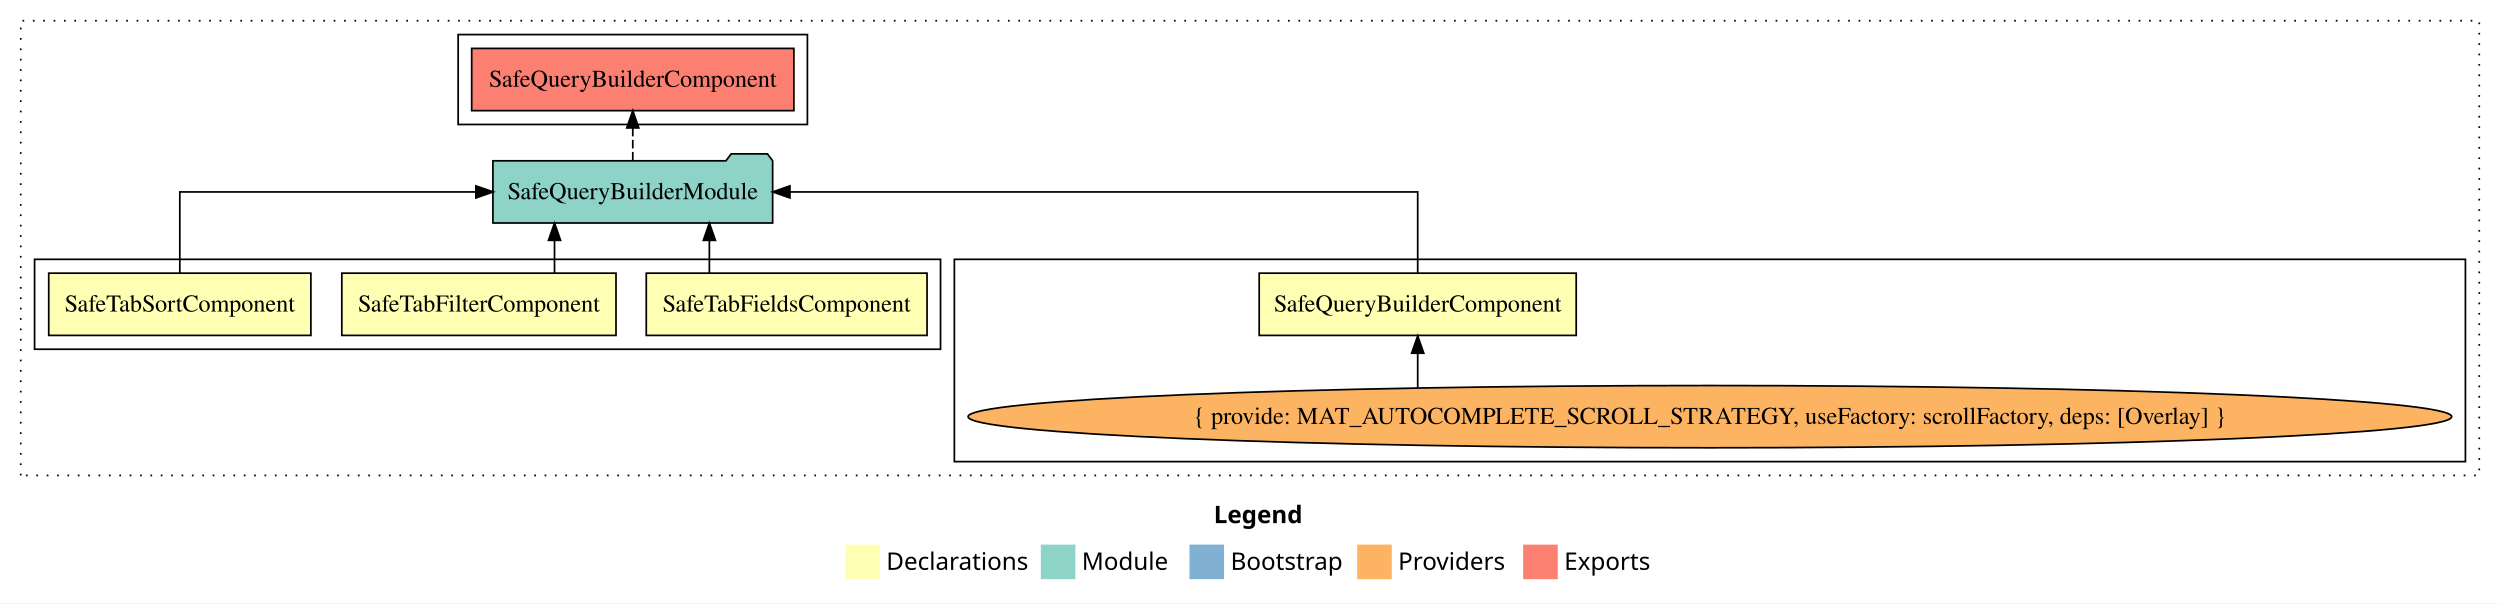
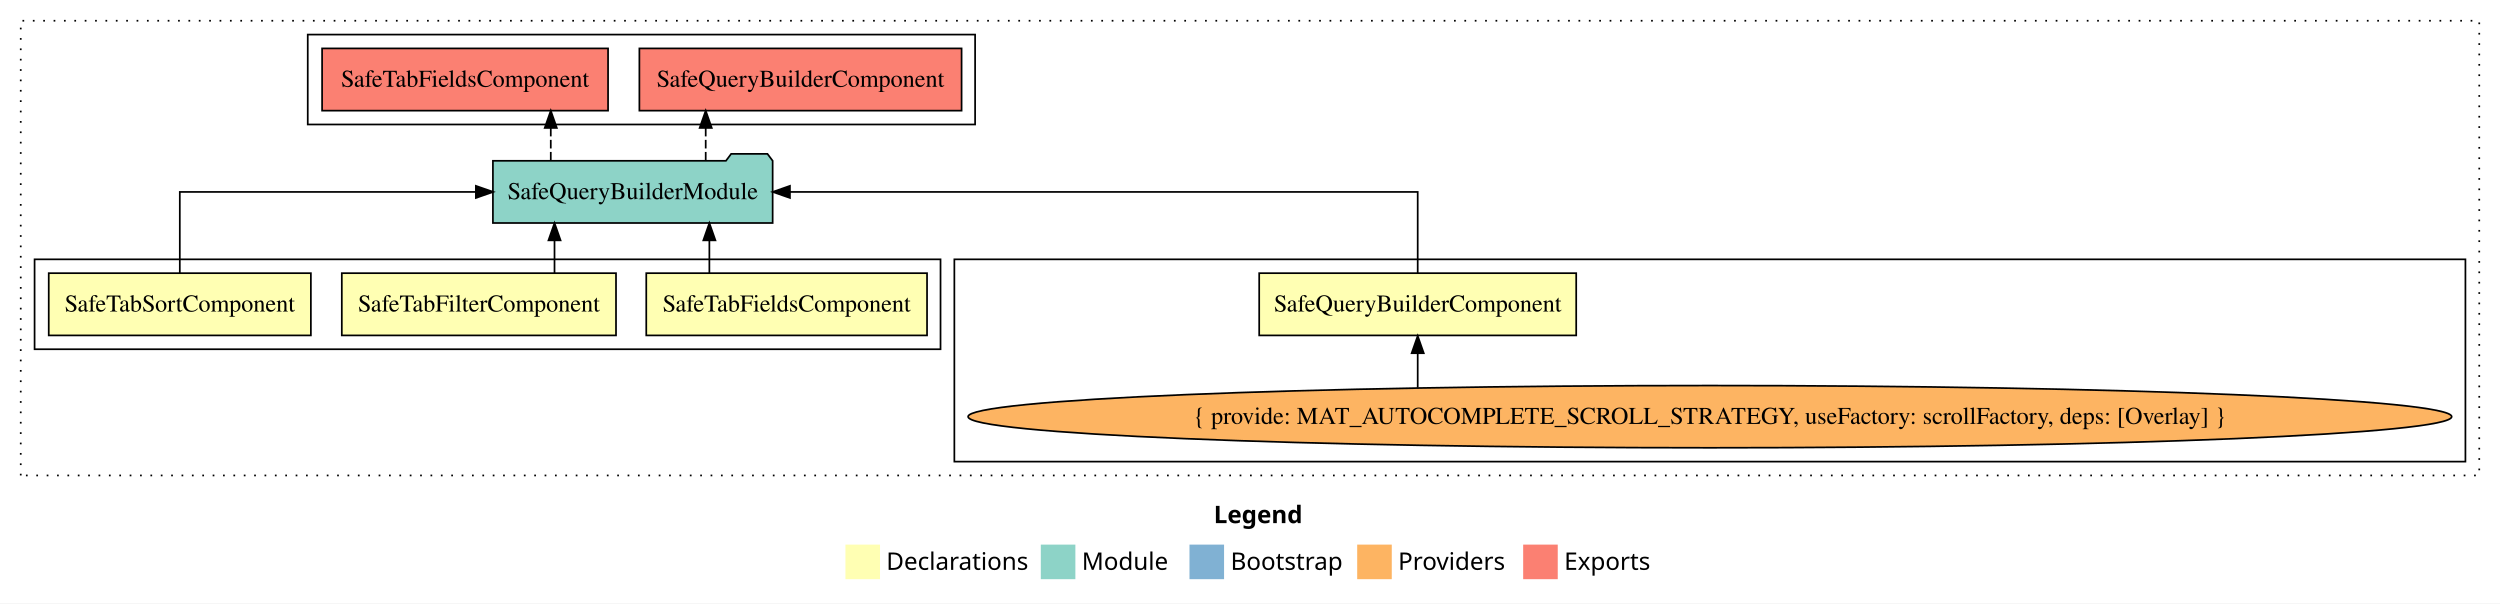
<svg xmlns="http://www.w3.org/2000/svg" width="1446pt" height="349pt" viewBox="0.00 0.00 1446.00 349.00">
  <g id="graph0" class="graph" transform="scale(1 1) rotate(0) translate(4 345)">
    <polygon fill="white" stroke="transparent" points="-4,4 -4,-345 1442,-345 1442,4 -4,4" />
    <text text-anchor="start" x="698.01" y="-42.4" font-family="sans-serif" font-weight="bold" font-size="14.00">Legend</text>
    <polygon fill="#ffffb3" stroke="transparent" points="485,-10 485,-30 505,-30 505,-10 485,-10" />
    <text text-anchor="start" x="508.63" y="-15.4" font-family="sans-serif" font-size="14.00">  Declarations</text>
    <polygon fill="#8dd3c7" stroke="transparent" points="598,-10 598,-30 618,-30 618,-10 598,-10" />
    <text text-anchor="start" x="621.73" y="-15.4" font-family="sans-serif" font-size="14.00">  Module</text>
    <polygon fill="#80b1d3" stroke="transparent" points="684,-10 684,-30 704,-30 704,-10 684,-10" />
    <text text-anchor="start" x="707.78" y="-15.4" font-family="sans-serif" font-size="14.00">  Bootstrap</text>
    <polygon fill="#fdb462" stroke="transparent" points="781,-10 781,-30 801,-30 801,-10 781,-10" />
    <text text-anchor="start" x="804.67" y="-15.4" font-family="sans-serif" font-size="14.00">  Providers</text>
    <polygon fill="#fb8072" stroke="transparent" points="877,-10 877,-30 897,-30 897,-10 877,-10" />
    <text text-anchor="start" x="900.73" y="-15.4" font-family="sans-serif" font-size="14.00">  Exports</text>
    <g id="clust1" class="cluster">
      <polygon fill="none" stroke="black" stroke-dasharray="1,5" points="8,-70 8,-333 1430,-333 1430,-70 8,-70" />
    </g>
    <g id="clust3" class="cluster">
      <polygon fill="none" stroke="black" points="548,-78 548,-195 1422,-195 1422,-78 548,-78" />
    </g>
    <g id="clust8" class="cluster">
-       <polygon fill="none" stroke="black" points="261,-273 261,-325 463,-325 463,-273 261,-273" />
+       <polygon fill="none" stroke="black" points="174,-273 174,-325 560,-325 560,-273 174,-273" />
    </g>
    <g id="clust2" class="cluster">
      <polygon fill="none" stroke="black" points="16,-143 16,-195 540,-195 540,-143 16,-143" />
    </g>
    <g id="node1" class="node">
      <polygon fill="#ffffb3" stroke="black" points="907.68,-187 724.32,-187 724.32,-151 907.68,-151 907.68,-187" />
      <text text-anchor="middle" x="816" y="-164.8" font-family="Times,serif" font-size="14.00">SafeQueryBuilderComponent</text>
    </g>
    <g id="node5" class="node">
      <polygon fill="#8dd3c7" stroke="black" points="442.9,-252 439.9,-256 418.9,-256 415.9,-252 281.1,-252 281.1,-216 442.9,-216 442.9,-252" />
      <text text-anchor="middle" x="362" y="-229.8" font-family="Times,serif" font-size="14.00">SafeQueryBuilderModule</text>
    </g>
    <g id="edge1" class="edge">
      <path fill="none" stroke="black" d="M816,-187.11C816,-206.34 816,-234 816,-234 816,-234 452.9,-234 452.9,-234" />
      <polygon fill="black" stroke="black" points="452.9,-230.5 442.9,-234 452.9,-237.5 452.9,-230.5" />
    </g>
    <g id="node2" class="node">
      <polygon fill="#ffffb3" stroke="black" points="532.2,-187 369.8,-187 369.8,-151 532.2,-151 532.2,-187" />
      <text text-anchor="middle" x="451" y="-164.8" font-family="Times,serif" font-size="14.00">SafeTabFieldsComponent</text>
    </g>
    <g id="edge3" class="edge">
      <path fill="none" stroke="black" d="M406.3,-187.11C406.3,-187.11 406.3,-205.99 406.3,-205.99" />
      <polygon fill="black" stroke="black" points="402.8,-205.99 406.3,-215.99 409.8,-205.99 402.8,-205.99" />
    </g>
    <g id="node3" class="node">
      <polygon fill="#ffffb3" stroke="black" points="352.3,-187 193.7,-187 193.7,-151 352.3,-151 352.3,-187" />
      <text text-anchor="middle" x="273" y="-164.8" font-family="Times,serif" font-size="14.00">SafeTabFilterComponent</text>
    </g>
    <g id="edge4" class="edge">
      <path fill="none" stroke="black" d="M316.73,-187.11C316.73,-187.11 316.73,-205.99 316.73,-205.99" />
      <polygon fill="black" stroke="black" points="313.23,-205.99 316.73,-215.99 320.23,-205.99 313.23,-205.99" />
    </g>
    <g id="node4" class="node">
      <polygon fill="#ffffb3" stroke="black" points="175.81,-187 24.19,-187 24.19,-151 175.81,-151 175.81,-187" />
      <text text-anchor="middle" x="100" y="-164.8" font-family="Times,serif" font-size="14.00">SafeTabSortComponent</text>
    </g>
    <g id="edge5" class="edge">
      <path fill="none" stroke="black" d="M100,-187.11C100,-206.34 100,-234 100,-234 100,-234 271.25,-234 271.25,-234" />
      <polygon fill="black" stroke="black" points="271.25,-237.5 281.25,-234 271.25,-230.5 271.25,-237.5" />
    </g>
    <g id="node7" class="node">
-       <polygon fill="#fb8072" stroke="black" points="455.18,-317 268.82,-317 268.82,-281 455.18,-281 455.18,-317" />
-       <text text-anchor="middle" x="362" y="-294.8" font-family="Times,serif" font-size="14.00">SafeQueryBuilderComponent </text>
+       <polygon fill="#fb8072" stroke="black" points="552.18,-317 365.82,-317 365.82,-281 552.18,-281 552.18,-317" />
+       <text text-anchor="middle" x="459" y="-294.8" font-family="Times,serif" font-size="14.00">SafeQueryBuilderComponent </text>
    </g>
    <g id="edge6" class="edge">
-       <path fill="none" stroke="black" stroke-dasharray="5,2" d="M362,-252.11C362,-252.11 362,-270.99 362,-270.99" />
-       <polygon fill="black" stroke="black" points="358.5,-270.99 362,-280.99 365.5,-270.99 358.5,-270.99" />
+       <path fill="none" stroke="black" stroke-dasharray="5,2" d="M404.18,-252.11C404.18,-252.11 404.18,-270.99 404.18,-270.99" />
+       <polygon fill="black" stroke="black" points="400.68,-270.99 404.18,-280.99 407.68,-270.99 400.68,-270.99" />
+     </g>
+     <g id="node8" class="node">
+       <polygon fill="#fb8072" stroke="black" points="347.7,-317 182.3,-317 182.3,-281 347.7,-281 347.7,-317" />
+       <text text-anchor="middle" x="265" y="-294.8" font-family="Times,serif" font-size="14.00">SafeTabFieldsComponent </text>
+     </g>
+     <g id="edge7" class="edge">
+       <path fill="none" stroke="black" stroke-dasharray="5,2" d="M314.57,-252.11C314.57,-252.11 314.57,-270.99 314.57,-270.99" />
+       <polygon fill="black" stroke="black" points="311.07,-270.99 314.57,-280.99 318.07,-270.99 311.07,-270.99" />
    </g>
    <g id="node6" class="node">
      <ellipse fill="#fdb462" stroke="black" cx="985" cy="-104" rx="429.07" ry="18" />
      <text text-anchor="middle" x="985" y="-99.8" font-family="Times,serif" font-size="14.00">{ provide: MAT_AUTOCOMPLETE_SCROLL_STRATEGY, useFactory: scrollFactory, deps: [Overlay] }</text>
    </g>
    <g id="edge2" class="edge">
      <path fill="none" stroke="black" d="M816,-120.74C816,-120.74 816,-140.72 816,-140.72" />
      <polygon fill="black" stroke="black" points="812.5,-140.72 816,-150.72 819.5,-140.72 812.5,-140.72" />
    </g>
  </g>
</svg>
